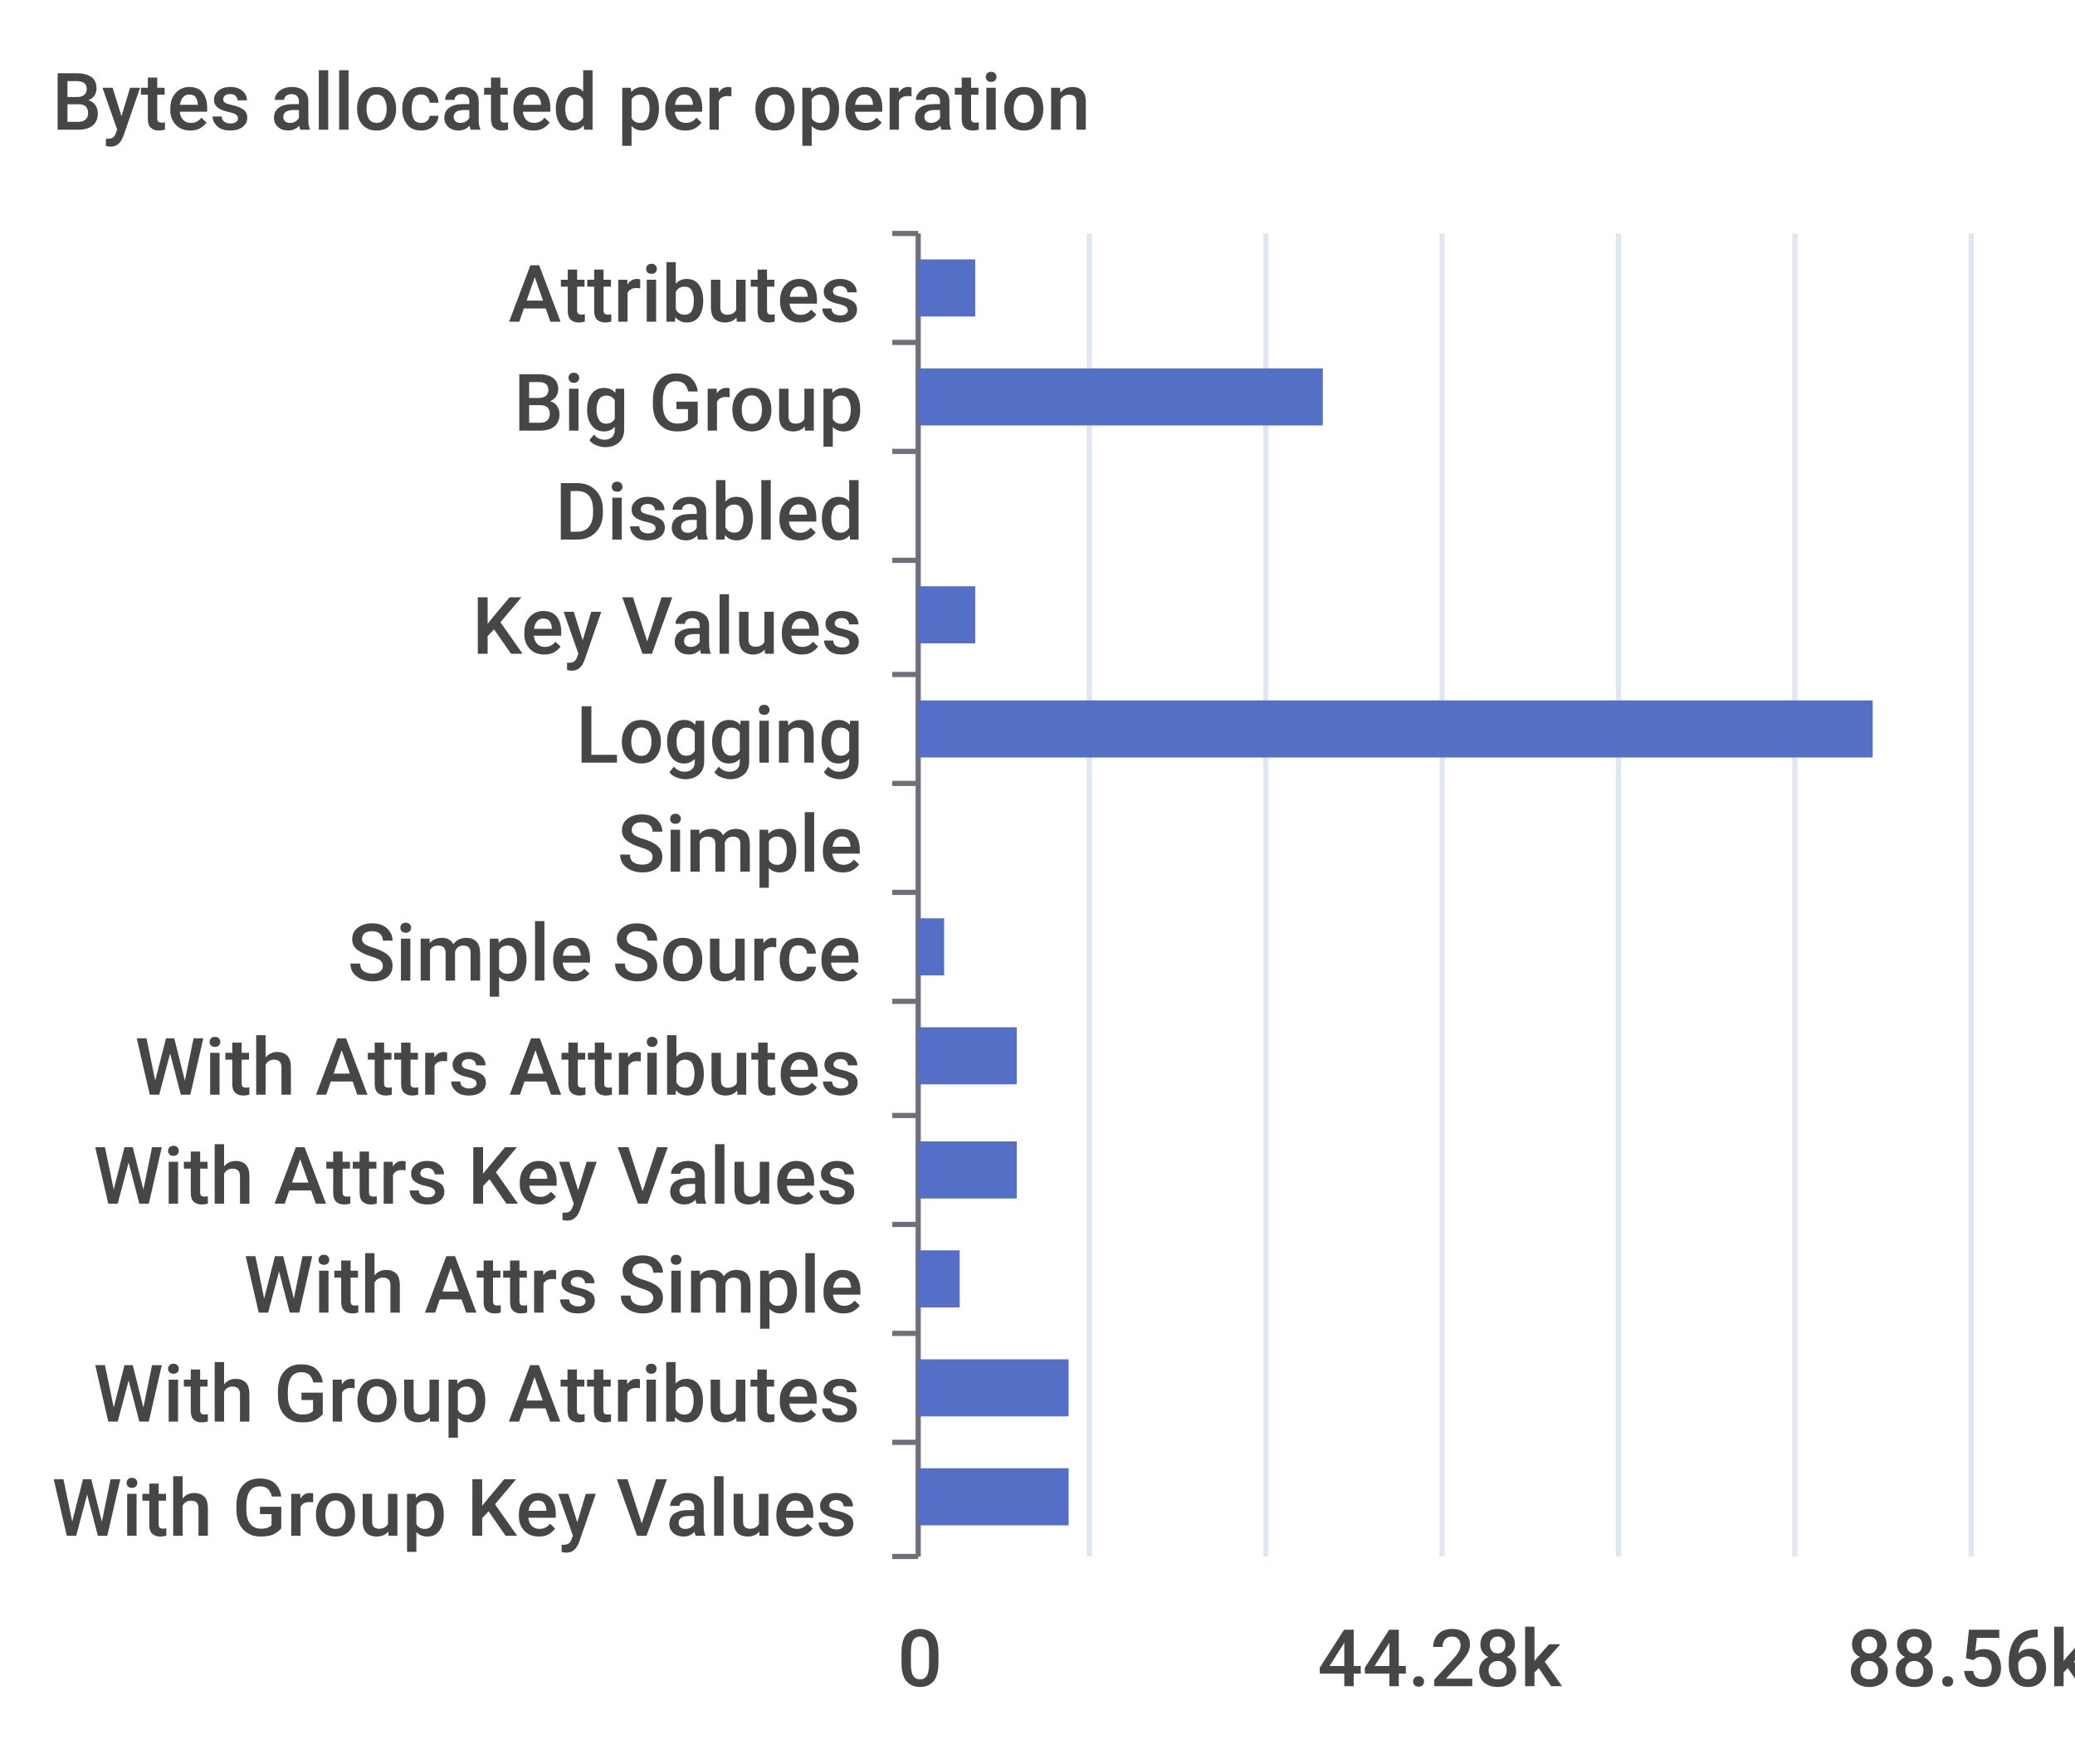
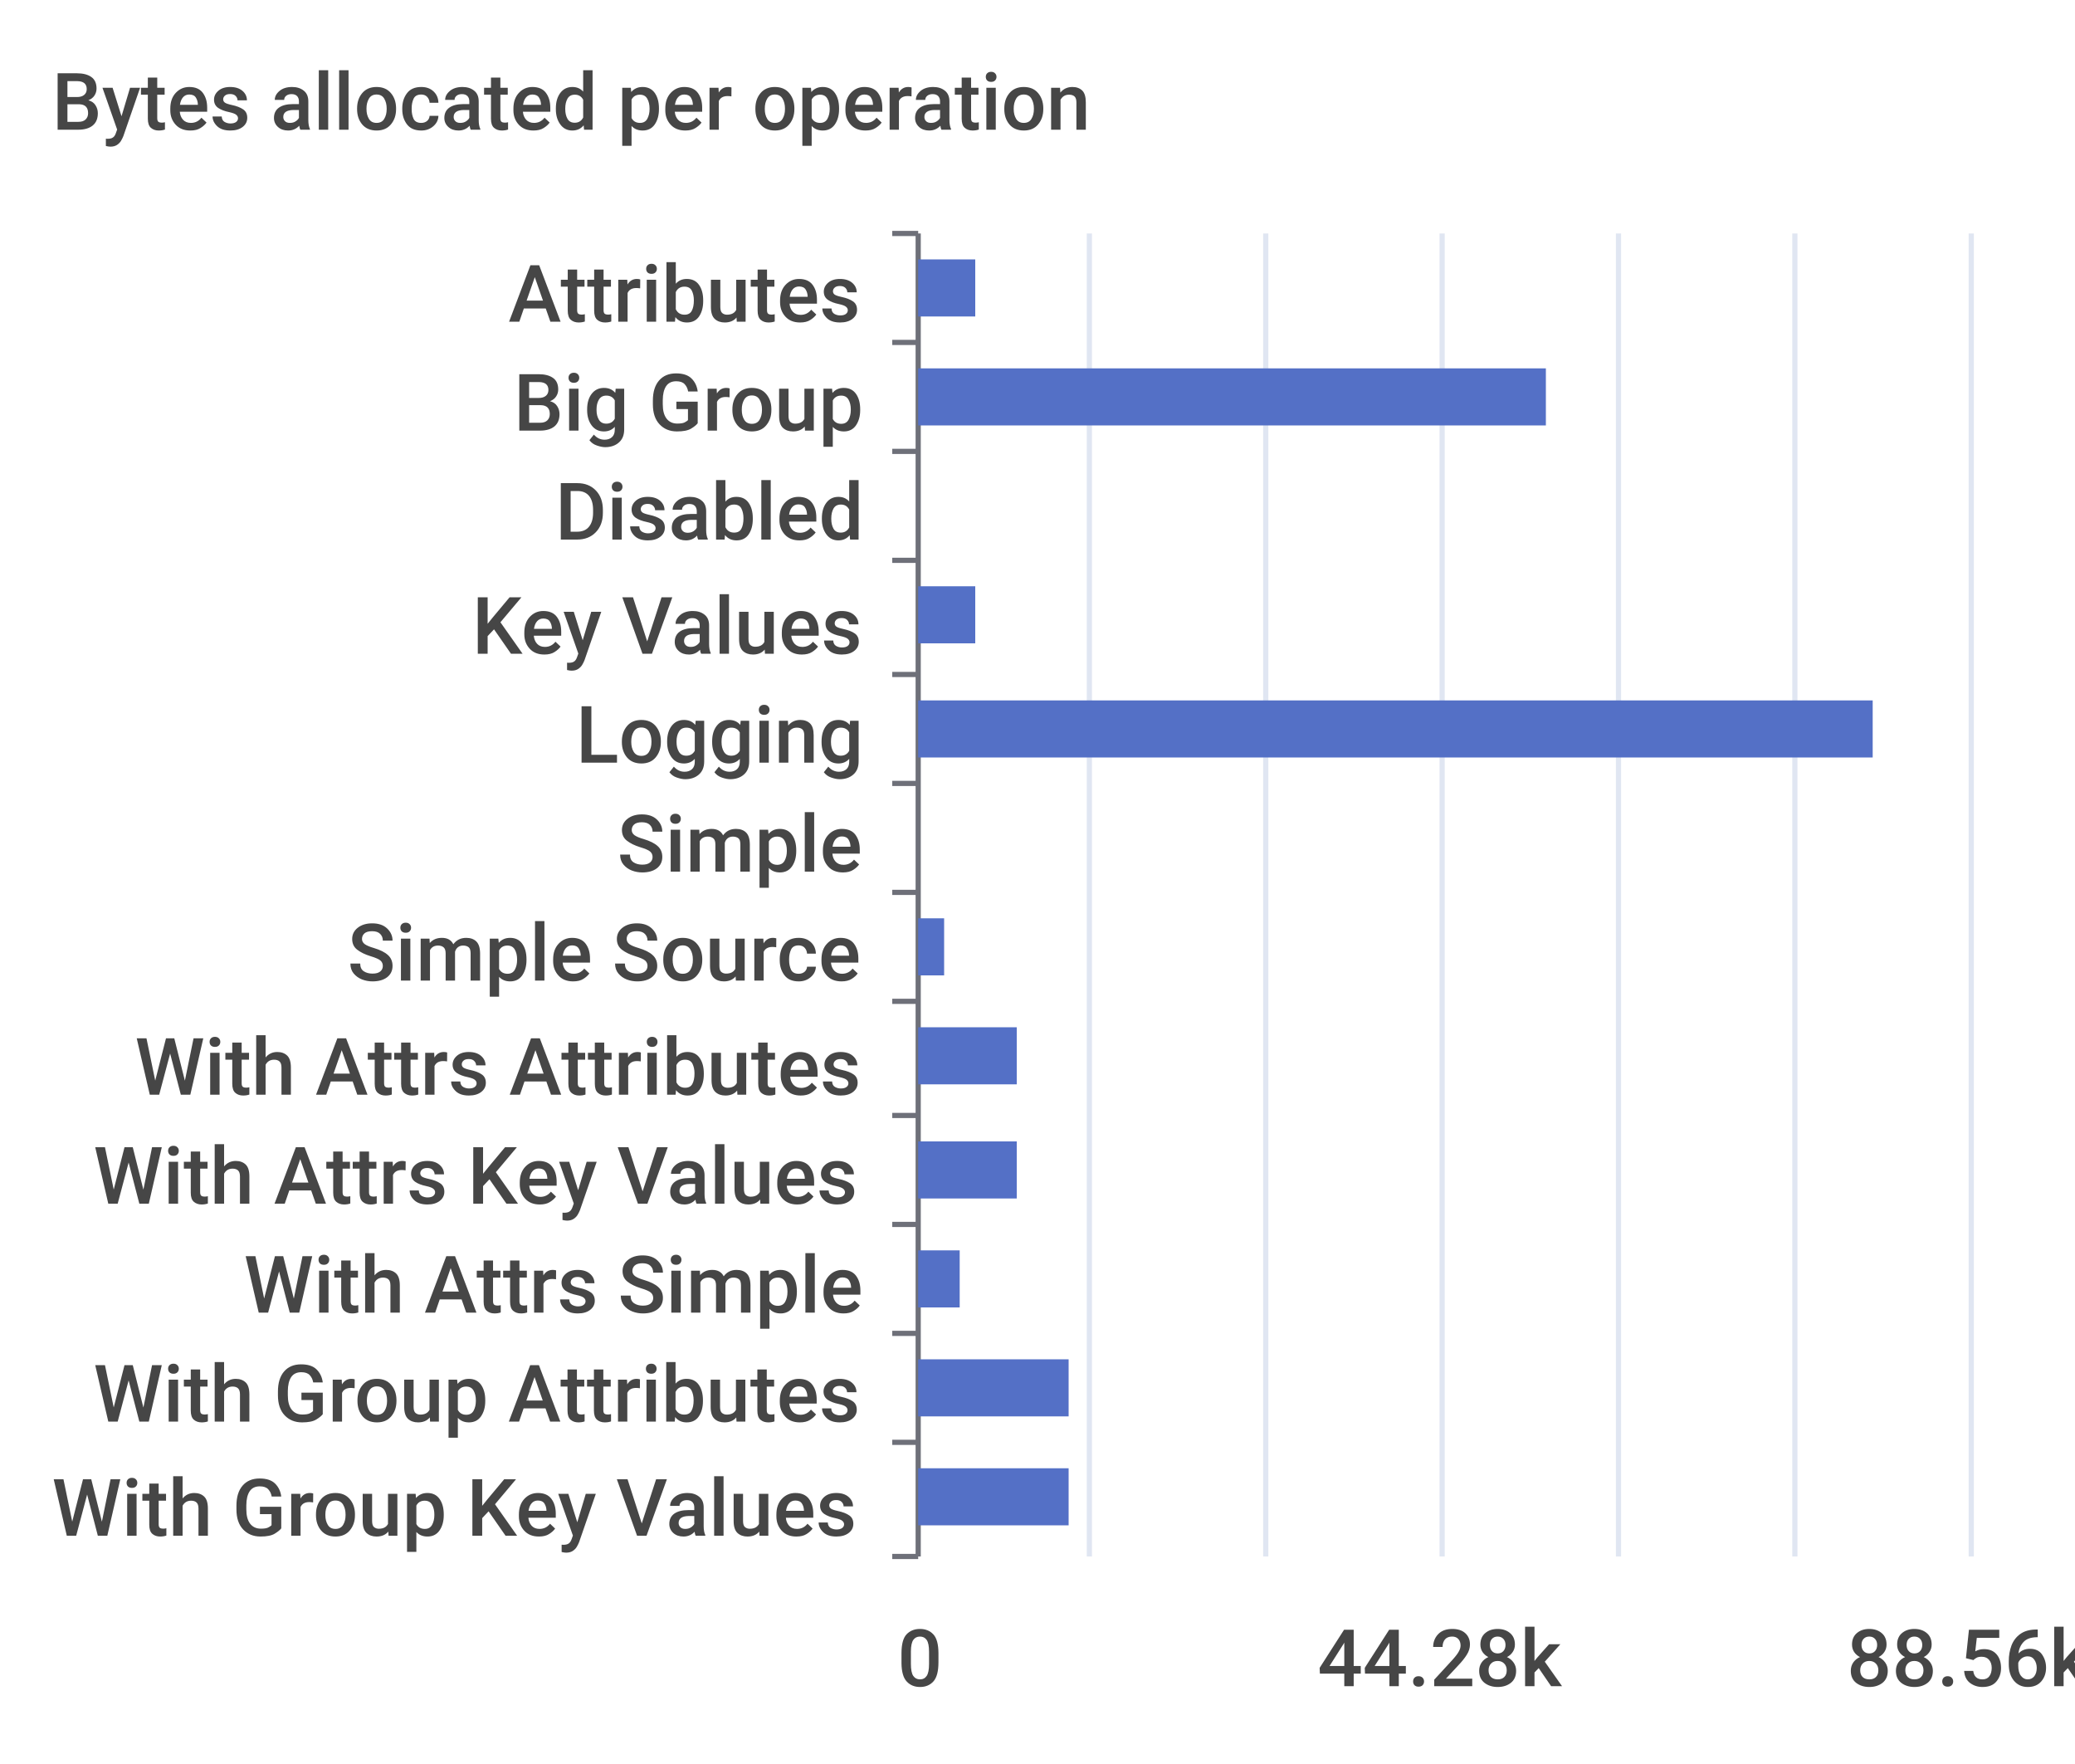
<svg xmlns="http://www.w3.org/2000/svg" width="400" height="340">\n<path d="M 0 0 L 400 0 L 400 340 L 0 340 L 0 0" style="stroke-width:0;stroke:none;fill:rgba(255,255,255,1.0)" />
  <text x="10" y="25" style="stroke-width:0;stroke:none;fill:rgba(70,70,70,1.0);font-size:15.3px;font-family:'Roboto Medium',sans-serif">Bytes allocated per operation</text>
  <path d="M 172 45 L 177 45" style="stroke-width:1;stroke:rgba(110,112,121,1.0);fill:none" />
  <path d="M 172 66 L 177 66" style="stroke-width:1;stroke:rgba(110,112,121,1.0);fill:none" />
  <path d="M 172 87 L 177 87" style="stroke-width:1;stroke:rgba(110,112,121,1.0);fill:none" />
  <path d="M 172 108 L 177 108" style="stroke-width:1;stroke:rgba(110,112,121,1.0);fill:none" />
  <path d="M 172 130 L 177 130" style="stroke-width:1;stroke:rgba(110,112,121,1.0);fill:none" />
  <path d="M 172 151 L 177 151" style="stroke-width:1;stroke:rgba(110,112,121,1.0);fill:none" />
  <path d="M 172 172 L 177 172" style="stroke-width:1;stroke:rgba(110,112,121,1.0);fill:none" />
  <path d="M 172 193 L 177 193" style="stroke-width:1;stroke:rgba(110,112,121,1.0);fill:none" />
  <path d="M 172 215 L 177 215" style="stroke-width:1;stroke:rgba(110,112,121,1.0);fill:none" />
  <path d="M 172 236 L 177 236" style="stroke-width:1;stroke:rgba(110,112,121,1.0);fill:none" />
  <path d="M 172 257 L 177 257" style="stroke-width:1;stroke:rgba(110,112,121,1.0);fill:none" />
  <path d="M 172 278 L 177 278" style="stroke-width:1;stroke:rgba(110,112,121,1.0);fill:none" />
  <path d="M 172 300 L 177 300" style="stroke-width:1;stroke:rgba(110,112,121,1.0);fill:none" />
  <path d="M 177 45 L 177 300" style="stroke-width:1;stroke:rgba(110,112,121,1.0);fill:none" />
  <text x="98" y="62" style="stroke-width:0;stroke:none;fill:rgba(70,70,70,1.0);font-size:15.3px;font-family:'Roboto Medium',sans-serif">Attributes</text>
  <text x="99" y="83" style="stroke-width:0;stroke:none;fill:rgba(70,70,70,1.0);font-size:15.3px;font-family:'Roboto Medium',sans-serif">Big Group</text>
  <text x="107" y="104" style="stroke-width:0;stroke:none;fill:rgba(70,70,70,1.0);font-size:15.3px;font-family:'Roboto Medium',sans-serif">Disabled</text>
  <text x="91" y="126" style="stroke-width:0;stroke:none;fill:rgba(70,70,70,1.0);font-size:15.3px;font-family:'Roboto Medium',sans-serif">Key Values</text>
  <text x="111" y="147" style="stroke-width:0;stroke:none;fill:rgba(70,70,70,1.0);font-size:15.3px;font-family:'Roboto Medium',sans-serif">Logging</text>
  <text x="119" y="168" style="stroke-width:0;stroke:none;fill:rgba(70,70,70,1.0);font-size:15.3px;font-family:'Roboto Medium',sans-serif">Simple</text>
  <text x="67" y="189" style="stroke-width:0;stroke:none;fill:rgba(70,70,70,1.0);font-size:15.3px;font-family:'Roboto Medium',sans-serif">Simple Source</text>
  <text x="26" y="211" style="stroke-width:0;stroke:none;fill:rgba(70,70,70,1.0);font-size:15.3px;font-family:'Roboto Medium',sans-serif">With Attrs Attributes</text>
  <text x="18" y="232" style="stroke-width:0;stroke:none;fill:rgba(70,70,70,1.0);font-size:15.3px;font-family:'Roboto Medium',sans-serif">With Attrs Key Values</text>
  <text x="47" y="253" style="stroke-width:0;stroke:none;fill:rgba(70,70,70,1.0);font-size:15.3px;font-family:'Roboto Medium',sans-serif">With Attrs Simple</text>
  <text x="18" y="274" style="stroke-width:0;stroke:none;fill:rgba(70,70,70,1.0);font-size:15.3px;font-family:'Roboto Medium',sans-serif">With Group Attributes</text>
  <text x="10" y="296" style="stroke-width:0;stroke:none;fill:rgba(70,70,70,1.0);font-size:15.3px;font-family:'Roboto Medium',sans-serif">With Group Key Values</text>
  <text x="173" y="325" style="stroke-width:0;stroke:none;fill:rgba(70,70,70,1.0);font-size:15.3px;font-family:'Roboto Medium',sans-serif">0</text>
  <text x="254" y="325" style="stroke-width:0;stroke:none;fill:rgba(70,70,70,1.0);font-size:15.3px;font-family:'Roboto Medium',sans-serif">44.28k</text>
  <text x="356" y="325" style="stroke-width:0;stroke:none;fill:rgba(70,70,70,1.0);font-size:15.3px;font-family:'Roboto Medium',sans-serif">88.56k</text>
  <path d="M 210 45 L 210 300" style="stroke-width:1;stroke:rgba(224,230,242,1.0);fill:none" />
  <path d="M 244 45 L 244 300" style="stroke-width:1;stroke:rgba(224,230,242,1.0);fill:none" />
  <path d="M 278 45 L 278 300" style="stroke-width:1;stroke:rgba(224,230,242,1.0);fill:none" />
  <path d="M 312 45 L 312 300" style="stroke-width:1;stroke:rgba(224,230,242,1.0);fill:none" />
  <path d="M 346 45 L 346 300" style="stroke-width:1;stroke:rgba(224,230,242,1.0);fill:none" />
  <path d="M 380 45 L 380 300" style="stroke-width:1;stroke:rgba(224,230,242,1.0);fill:none" />
  <path d="M 177 283 L 206 283 L 206 294 L 177 294 L 177 283" style="stroke-width:0;stroke:none;fill:rgba(84,112,198,1.0)" />
  <path d="M 177 262 L 206 262 L 206 273 L 177 273 L 177 262" style="stroke-width:0;stroke:none;fill:rgba(84,112,198,1.0)" />
  <path d="M 177 241 L 185 241 L 185 252 L 177 252 L 177 241" style="stroke-width:0;stroke:none;fill:rgba(84,112,198,1.0)" />
  <path d="M 177 220 L 196 220 L 196 231 L 177 231 L 177 220" style="stroke-width:0;stroke:none;fill:rgba(84,112,198,1.0)" />
  <path d="M 177 198 L 196 198 L 196 209 L 177 209 L 177 198" style="stroke-width:0;stroke:none;fill:rgba(84,112,198,1.0)" />
  <path d="M 177 177 L 182 177 L 182 188 L 177 188 L 177 177" style="stroke-width:0;stroke:none;fill:rgba(84,112,198,1.0)" />
  <path d="M 177 156 L 177 156 L 177 167 L 177 167 L 177 156" style="stroke-width:0;stroke:none;fill:rgba(84,112,198,1.0)" />
  <path d="M 177 135 L 361 135 L 361 146 L 177 146 L 177 135" style="stroke-width:0;stroke:none;fill:rgba(84,112,198,1.0)" />
  <path d="M 177 113 L 188 113 L 188 124 L 177 124 L 177 113" style="stroke-width:0;stroke:none;fill:rgba(84,112,198,1.0)" />
  <path d="M 177 92 L 177 92 L 177 103 L 177 103 L 177 92" style="stroke-width:0;stroke:none;fill:rgba(84,112,198,1.0)" />
-   <path d="M 177 71 L 255 71 L 255 82 L 177 82 L 177 71" style="stroke-width:0;stroke:none;fill:rgba(84,112,198,1.0)" />
+   <path d="M 177 71 L 298 71 L 298 82 L 177 82 L 177 71" style="stroke-width:0;stroke:none;fill:rgba(84,112,198,1.0)" />
  <path d="M 177 50 L 188 50 L 188 61 L 177 61 L 177 50" style="stroke-width:0;stroke:none;fill:rgba(84,112,198,1.0)" />
</svg>
